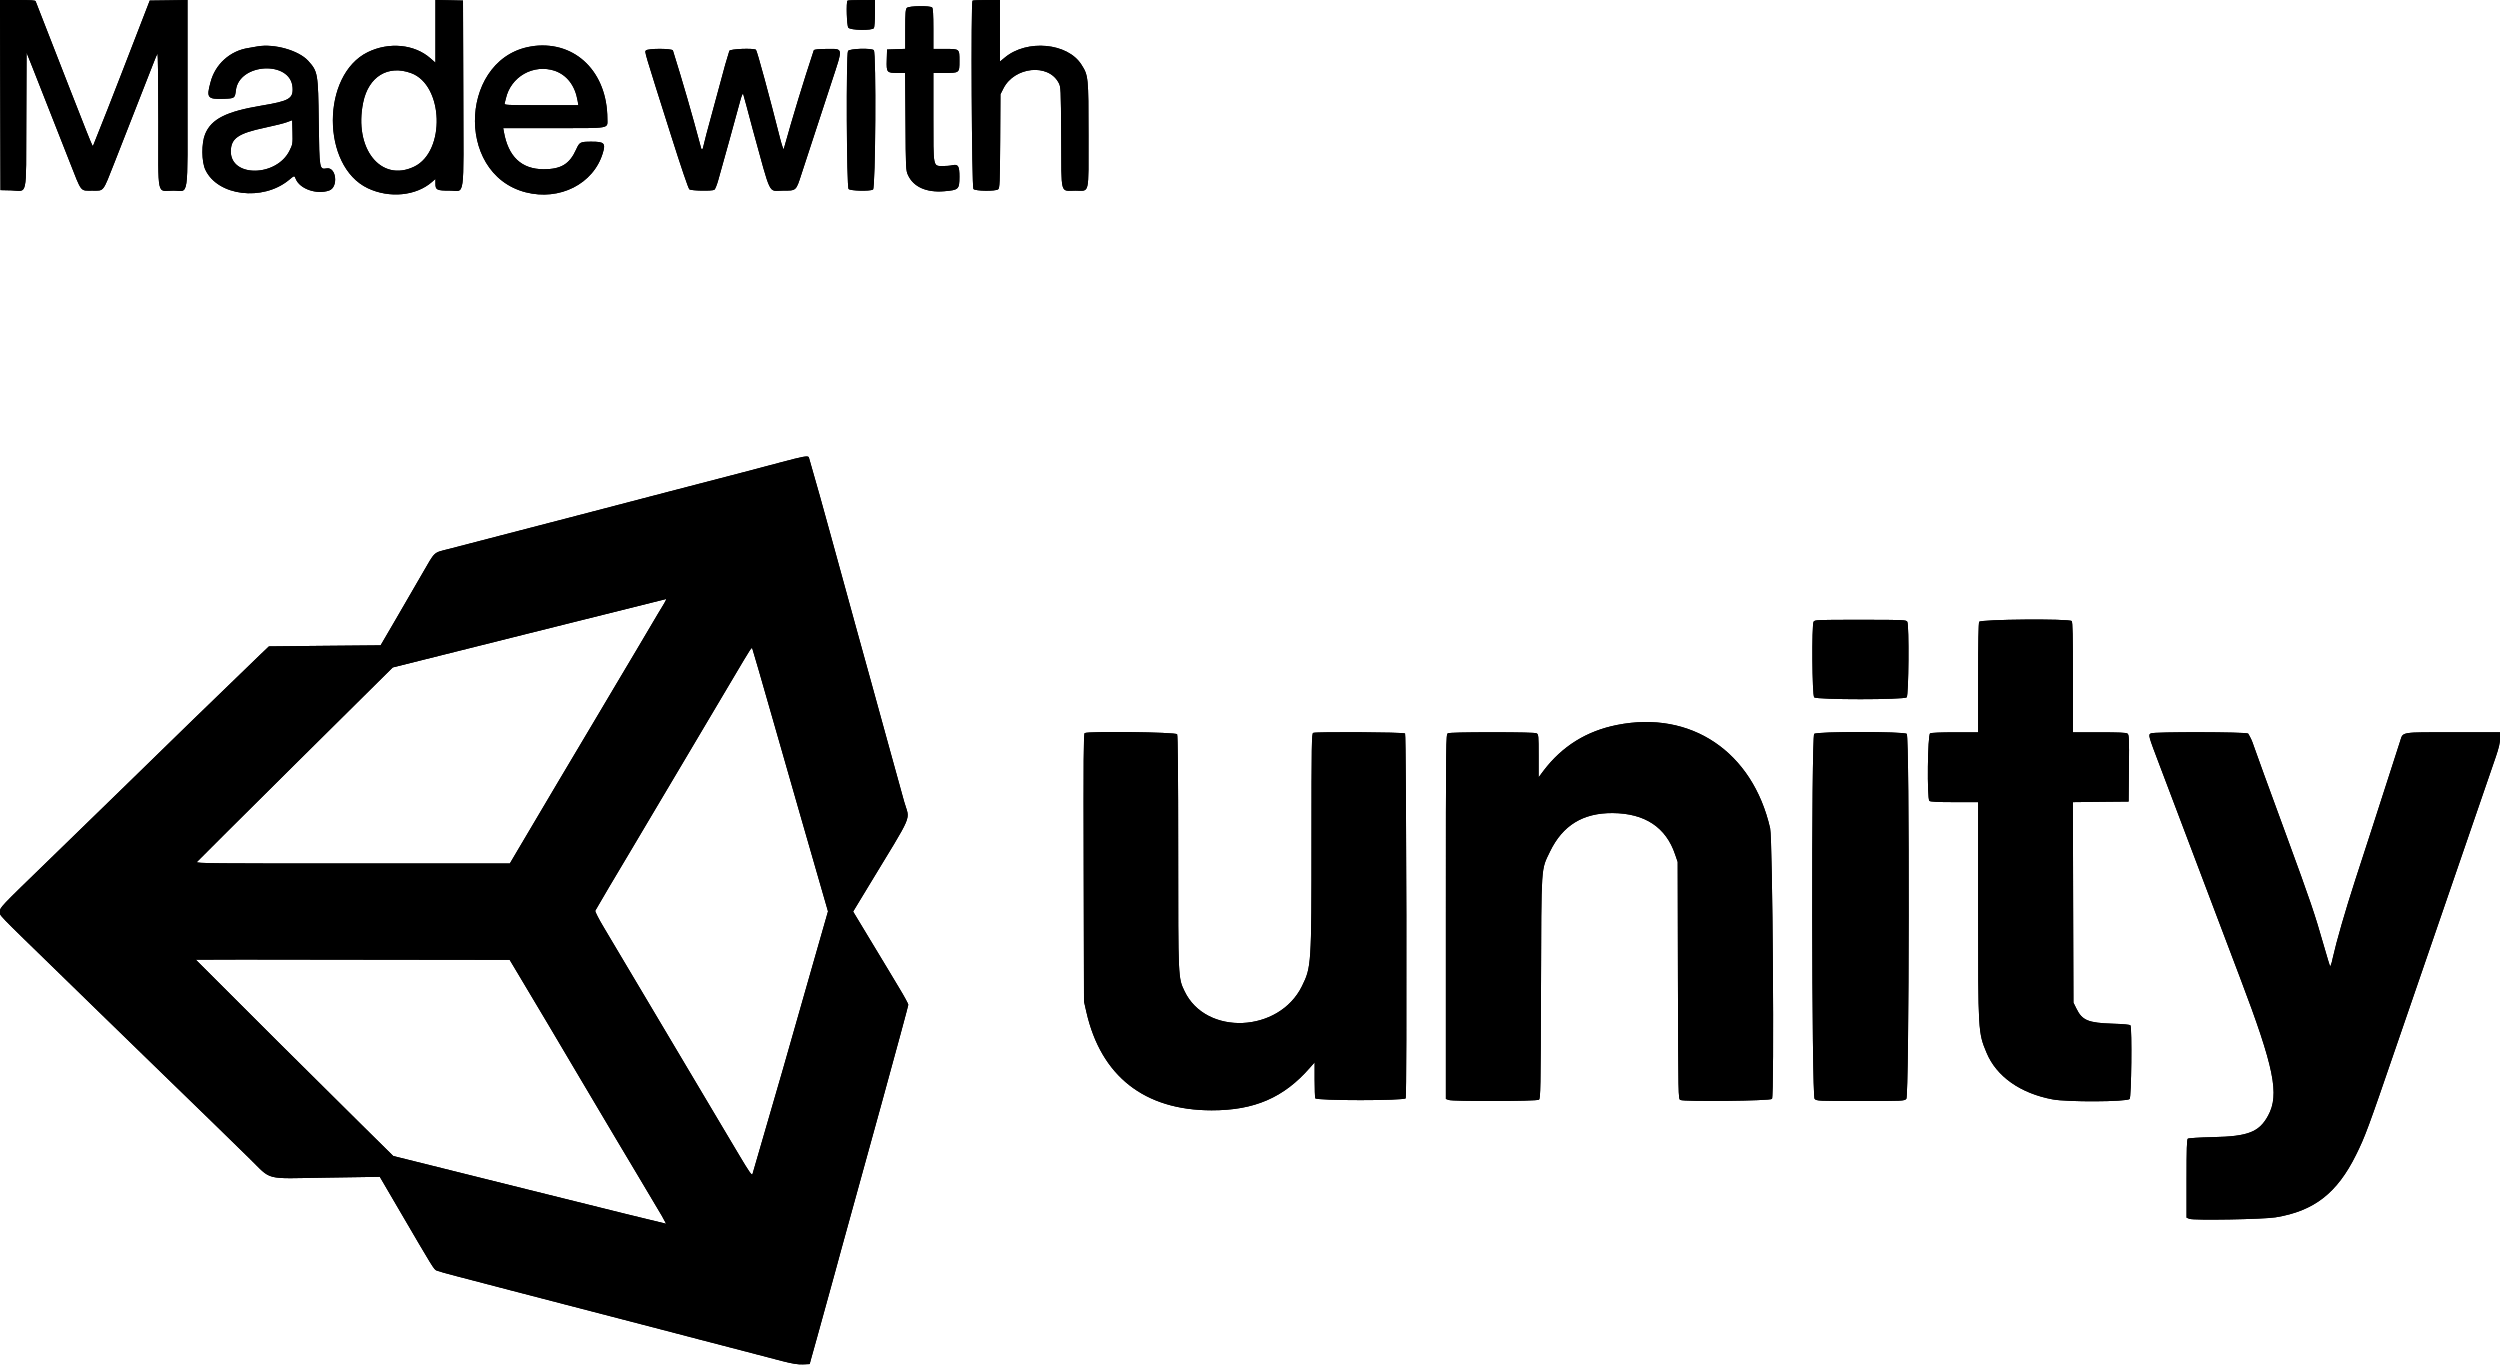
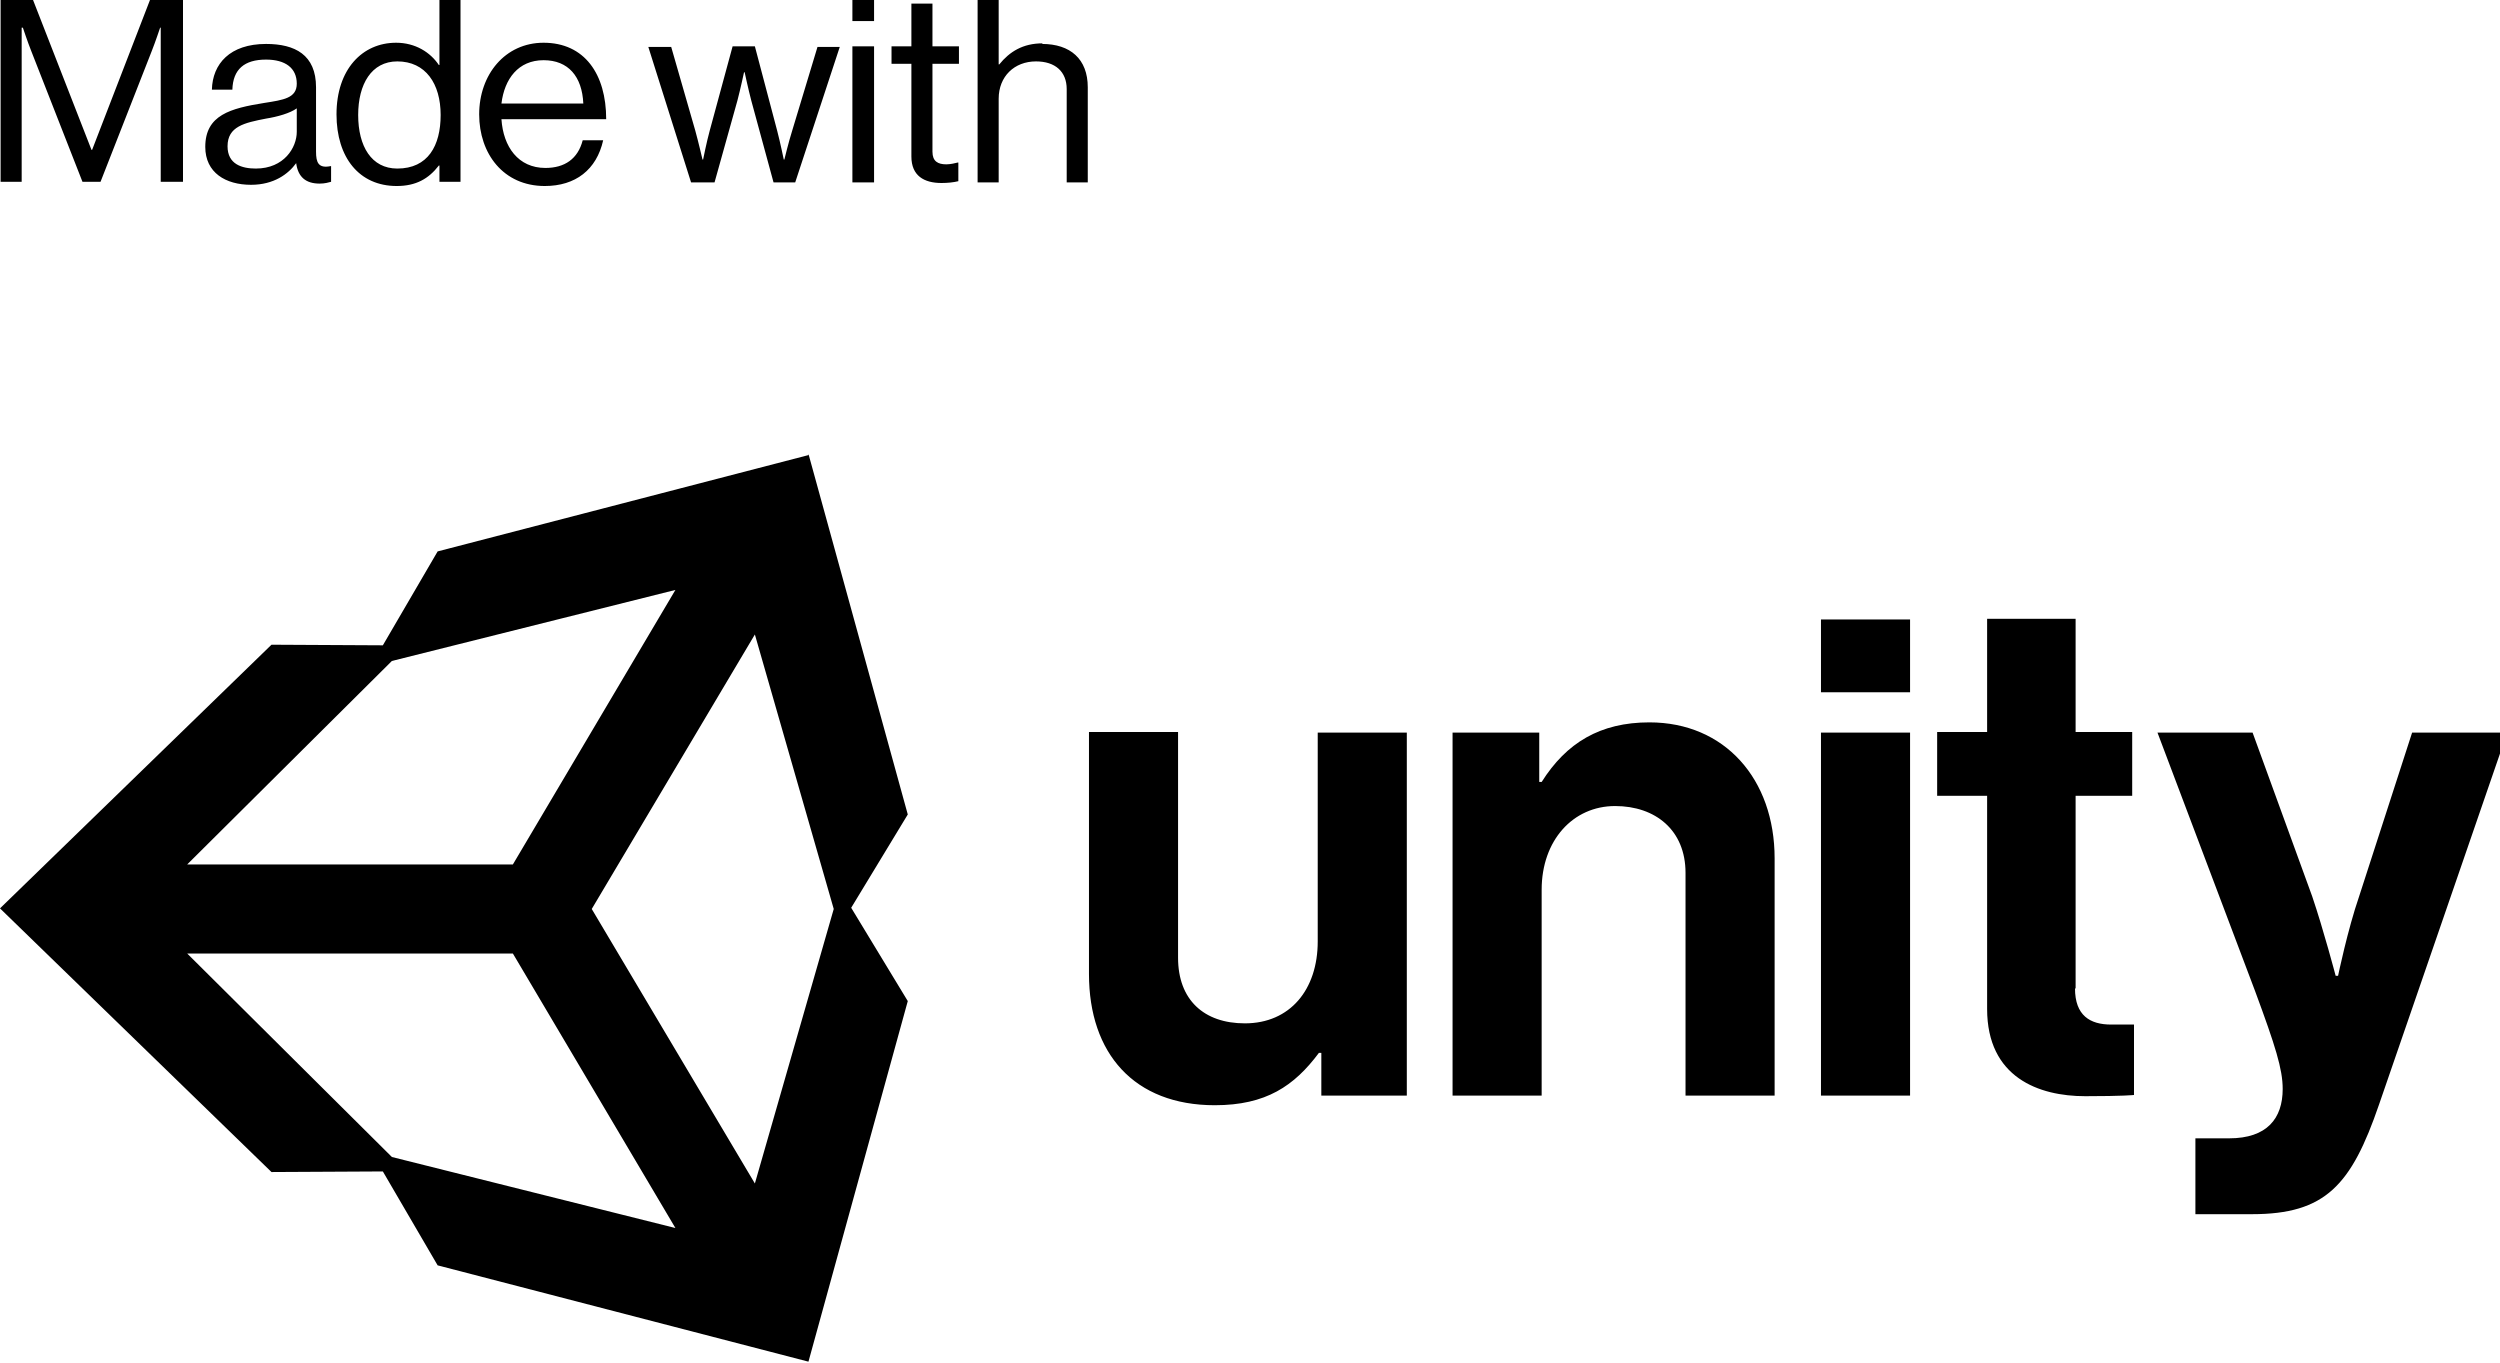
- <svg xmlns="http://www.w3.org/2000/svg" viewBox="0 0 400 218.4" display="block">
-   <g fill-rule="evenodd">
-     <path d="M.04 15.2l.04 15.22 1.71.04c2.67.08 2.37 1.48 2.42-11.17l.04-10.87.9 2.25c.87 2.2 2.57 6.5 6 15.24 1.95 4.96 1.65 4.59 3.6 4.59 1.94 0 1.64.38 3.6-4.58 4.26-10.85 5.8-14.76 6.24-15.92.26-.69.53-1.32.6-1.4.08-.1.14 4.72.14 10.7 0 12.63-.3 11.2 2.4 11.2 2.55 0 2.27 1.94 2.27-15.52V0l-3.02.05-3.02.04-4.48 11.58A868.64 868.64 0 0 1 14.9 23.3c-.14.14.37 1.44-9.2-23.1C5.65.05 4.91 0 2.81 0H0l.04 15.2M69.67 5v5.03l-.8-.7c-2.55-2.25-6.61-2.65-10.03-.98-7.44 3.65-7.45 18.22 0 21.76 3.47 1.65 7.74 1.23 10.28-1l.55-.48v.76c0 1 .22 1.11 2.3 1.11 2.47 0 2.2 1.9 2.16-15.51L74.08.09l-2.2-.05-2.21-.05v5.02M135.6.1c-.23.23-.12 3.98.13 4.32.31.43 3.83.5 4.1.07.08-.14.16-1.2.16-2.38V0h-2.14c-1.18 0-2.19.05-2.25.11m20 0c-.27.27-.12 29.86.15 30.13.34.34 3.52.38 3.95.05.25-.19.28-.95.33-7.7l.04-7.5.48-.95c1.76-3.46 7.16-4.03 8.82-.92.37.69.37.77.42 8.78.05 9.44-.2 8.5 2.28 8.5 2.3 0 2.09.94 2.09-8.85 0-9.35-.02-9.57-1.14-11.32-2.2-3.47-8.7-4.08-12.24-1.13l-.79.65V0h-2.14c-1.18 0-2.19.05-2.25.11M145.1 1.26c-.21.22-.26.77-.26 3.41v3.15l-1.46.05-1.45.05-.05 1.66c-.06 2.02 0 2.09 1.74 2.09h1.2l.06 7.79c.04 7.54.06 7.81.4 8.55.87 1.9 2.95 2.82 5.77 2.59 2.34-.2 2.45-.3 2.46-2.3 0-1.75-.2-2.07-1.15-1.86-.33.08-1 .13-1.5.13-1.6-.03-1.52.36-1.52-7.84v-7.06h1.76c2.42 0 2.41 0 2.41-1.9 0-1.97.04-1.94-2.28-1.94h-1.89V4.62c0-2.28-.06-3.28-.2-3.42-.32-.32-3.7-.27-4.03.06m-59.6 6.1c-11.84 1.34-13 20.38-1.42 23.4 5.44 1.41 10.86-1.33 12.35-6.25.49-1.6.25-1.85-1.82-1.84-1.78 0-1.9.06-2.43 1.24-1.06 2.34-2.4 3.16-5.18 3.17-3.57 0-5.7-2-6.4-6.04l-.1-.54h8.14c9.21 0 8.53.12 8.53-1.5-.01-7.4-5.03-12.4-11.67-11.65m-44.33.08l-1.42.25a7.4 7.4 0 0 0-6.08 5.5c-.68 2.47-.48 2.72 2.13 2.63 1.75-.07 1.77-.09 1.93-1.36.51-4.38 8.76-4.8 9.07-.47.13 1.8-.52 2.18-4.97 2.92-5.67.95-8.02 2.14-9.02 4.56-.6 1.45-.58 4.4.04 5.7 1.97 4.2 9.17 5.08 13.35 1.65.93-.77.88-.76 1.12-.16.66 1.59 3.36 2.52 5.33 1.83 1.5-.52 1.16-3.78-.38-3.54-1.18.2-1.18.21-1.28-7.42-.1-7.82-.14-8.07-1.7-9.8-1.53-1.66-5.43-2.77-8.12-2.29m62.17.64c-.22.27-.4-.34 4.07 13.76 1.55 4.9 2.72 8.34 2.88 8.46.3.24 3.65.3 4 .07.12-.07.4-.76.62-1.54a1375 1375 0 0 0 3.5-12.65c.21-.78.42-1.3.48-1.17.05.14.29 1 .53 1.92.23.91.69 2.6 1 3.75 3.03 11.01 2.45 9.83 4.79 9.83 2.22 0 2.13.08 3.03-2.7l4.84-14.78c1.81-5.52 1.86-5.19-.73-5.19-1.38 0-2.03.07-2.15.21a352.76 352.76 0 0 0-4.81 15.8c-.05.13-.3-.58-.56-1.59-1.7-6.73-3.72-14.19-3.89-14.29-.44-.28-4.09-.14-4.25.17a86.4 86.4 0 0 0-1.27 4.45l-1.93 7.12a93.57 93.57 0 0 0-.92 3.54c-.15.81-.34.88-.48.17a371.11 371.11 0 0 0-4.44-15.35c-.28-.33-4.03-.32-4.3.01m32.32.09c-.31.59-.23 21.76.1 22.08.3.3 3.36.38 3.9.09.4-.22.53-21.9.13-22.3-.37-.37-3.92-.26-4.13.13m-46.93 3.16c1.97.69 3.26 2.38 3.67 4.8l.12.71h-5.94c-5.59 0-5.94-.01-5.86-.29l.2-.79a6.06 6.06 0 0 1 7.81-4.43m-22.96.38c5.18 1.9 5.53 12.52.49 14.96-5.34 2.58-9.7-2.9-8.17-10.28.85-4.14 3.98-6.05 7.68-4.68M46.33 24.1c-2.07 4.2-9.4 4.32-9.4.14.01-2.1 1.14-2.9 5.49-3.82 1.46-.31 3.04-.7 3.5-.88l.83-.31.05 1.92c.04 1.84.03 1.95-.47 2.95M124.83 74c-3.7 1-6.05 1.6-17.5 4.58a4893.93 4893.93 0 0 0-15 3.92 13224.98 13224.98 0 0 0-20.58 5.35c-2.47.64-2.06.26-4.25 4.04l-4.22 7.28-2.38 4.08-8.93.08-8.94.09-1.47 1.4A4341.18 4341.18 0 0 0 20 125.76a11657.94 11657.94 0 0 0-12 11.67c-8.16 7.91-8 7.74-8 8.44 0 .7-.95-.29 9.92 10.29l5.83 5.68 9.08 8.83c8.11 7.87 11.35 11.02 15 14.6 3.8 3.7 2.2 3.3 12.34 3.15l8.6-.13 3.01 5.15c5.55 9.5 5.63 9.64 6.06 9.84.22.1 1.72.53 3.33.94a1114.78 1114.78 0 0 1 8.41 2.2 2400.1 2400.1 0 0 1 9 2.34 9504.78 9504.78 0 0 1 15 3.9l6.42 1.68 5.08 1.32 4.17 1.09 3.9 1.02c1.68.43 2.5.56 3.32.53l1.08-.05.2-.75c.13-.41.57-2.03 1-3.58a2125.73 2125.73 0 0 1 2.83-10.25l1-3.67c.48-1.7 1-3.6 6.5-23.54 2.34-8.5 4.25-15.57 4.25-15.7 0-.14-.65-1.35-1.46-2.68l-1.72-2.87-2.96-4.9-2.69-4.46 2.35-3.88c7.53-12.43 6.71-10.51 5.82-13.69a1259.23 1259.23 0 0 1-2.75-9.95 1081.56 1081.56 0 0 1-2.5-9.08 5565.83 5565.83 0 0 1-2.49-9l-4-14.55a819.9 819.9 0 0 0-3.52-12.54c-.17-.28-.91-.14-4.58.84m-18.51 22.46l-1.08 1.79-3.4 5.75-3.42 5.75-2.92 4.92a968.87 968.87 0 0 1-2.92 4.91l-3.42 5.75a5320.9 5320.9 0 0 1-6.33 10.7l-1.25 2.12H56.44c-22.3.02-25.12-.01-24.94-.23.11-.14 7.21-7.2 15.77-15.7l15.57-15.43 21.79-5.46 21.93-5.48c.07 0-.03.27-.24.6m183.85 3.04c-.3.58-.23 11.76.1 12.08.39.4 14.4.4 14.8 0 .32-.32.4-11.5.1-12.08-.18-.31-.44-.32-7.5-.32-7.07 0-7.33 0-7.5.32m26.5 0c-.11.2-.17 3.34-.17 9v8.68h-3.68c-2.21 0-3.8.06-4 .17-.4.21-.51 10.4-.12 10.8.14.14 1.27.2 4 .2h3.8v17.12c0 19.66 0 19.74 1.35 22.97 1.58 3.8 5.4 6.5 10.57 7.47 2.3.44 11.78.4 12.32-.06.28-.23.4-11.36.13-11.78-.08-.12-1.12-.22-2.87-.27-3.9-.13-4.85-.53-5.77-2.4l-.48-.97-.05-16.04-.04-16.04 4.46-.05 4.46-.04.05-5.33c.04-4.87.02-5.36-.24-5.55-.21-.15-1.4-.2-4.5-.2h-4.22v-8.8c0-6.63-.05-8.85-.2-9-.4-.4-14.59-.28-14.8.12M123.6 114.92c2.66 9.28 6.7 23.4 8.39 29.2l.49 1.7-2.47 8.63a3886.3 3886.3 0 0 1-9.62 33.43c-.1.23-.57-.45-2.04-2.92l-3.35-5.63a8879.72 8879.72 0 0 1-12.13-20.41l-3.42-5.75-2.81-4.73c-.82-1.36-1.44-2.58-1.4-2.72.1-.22 3.92-6.7 5.94-10.05l3.66-6.17 4.75-8 7.71-13c3.01-5.08 2.95-4.99 3.08-4.7.07.16 1.52 5.16 3.22 11.12M258.7 116c-4.86.97-8.76 3.4-11.72 7.3l-.8 1.07v-3.43c0-3.23-.02-3.45-.33-3.61-.2-.11-2.74-.17-7.09-.17s-6.89.06-7.1.17c-.31.17-.32.67-.32 29.34v29.16l.43.16c.68.26 14.1.22 14.46-.04.25-.2.28-1.6.33-17.88.06-20.03-.02-18.8 1.44-21.83 2.03-4.19 5.27-6.18 10.01-6.15 5.17.03 8.56 2.27 10.02 6.65l.4 1.17.04 18.95c.05 18.63.06 18.96.38 19.13.56.3 14.47.15 14.67-.17.38-.59.1-41.57-.3-43.3-2.81-12.25-12.67-18.9-24.52-16.52m-85.15 1.3c-.18.1-.2 4.26-.16 21.54l.05 21.4.38 1.67c2.33 10.26 9.28 15.73 20.03 15.74 6.84.01 11.56-2.03 15.72-6.8l.77-.87v2.74c0 1.5.05 2.86.1 3 .16.4 14.31.4 14.47 0 .21-.54.11-58.15-.1-58.36-.21-.22-14.16-.3-14.7-.1-.24.09-.27 1.75-.27 17.04 0 20.14-.02 20.42-1.52 23.48-3.67 7.48-15.39 7.98-18.8.8-1.02-2.13-1.01-1.96-1.01-22.29 0-12.43-.06-18.6-.17-18.81-.19-.34-14.27-.52-14.8-.18m116.73.12c-.46.46-.4 57.94.07 58.4.33.33.56.34 7.34.34 6.77 0 7-.01 7.33-.34.46-.46.53-57.94.07-58.4-.4-.4-14.41-.4-14.8 0m53.86-.08c-.44.25-.44.26 1.43 5.18a16751.34 16751.34 0 0 1 12.86 33.97c5.45 14.36 6.31 18.63 4.47 22.01-1.43 2.63-3.2 3.33-8.8 3.44-2.24.05-3.93.16-4.05.25-.16.14-.2 1.62-.2 6.4v6.24l.45.18c.7.27 11.87.08 13.8-.24 6.16-1.01 9.83-3.87 12.86-9.99 1.45-2.92 1.95-4.28 6.38-17.2a12813.98 12813.98 0 0 1 10.75-31.26 4092.92 4092.92 0 0 0 5.24-15.24c.49-1.44.68-2.26.68-2.96v-.96h-7.51c-8.47 0-8-.08-8.46 1.37l-2.03 6.3-2.58 8c-.5 1.5-1.65 5.07-2.57 7.91-1.63 5.04-3 9.77-3.62 12.54a6.23 6.23 0 0 1-.4 1.38c-.04 0-.52-1.56-1.06-3.46-1.39-4.89-2.14-7.1-5.94-17.46-3.63-9.9-4.3-11.74-5.25-14.42a8.56 8.56 0 0 0-.89-1.95c-.33-.27-15.1-.3-15.56-.03M82.8 155.67A2896.62 2896.62 0 0 1 92.5 172l3.41 5.75 2.92 4.92 2.93 4.91c1.08 1.84 2.62 4.42 3.42 5.75a33.4 33.4 0 0 1 1.4 2.47c-.02.02-9.85-2.4-21.85-5.4l-21.81-5.44-5-4.94a5230.17 5230.17 0 0 1-26.59-26.47c0-.03 11.3-.03 25.12 0l25.1.03 1.25 2.09" />
-     <path d="M.04 15.2l.04 15.22 1.71.04c2.67.08 2.37 1.48 2.42-11.17l.04-10.87.9 2.25c.87 2.2 2.57 6.5 6 15.24 1.95 4.96 1.65 4.59 3.6 4.59 1.94 0 1.64.38 3.6-4.58 4.26-10.85 5.8-14.76 6.24-15.92.26-.69.53-1.32.6-1.4.08-.1.14 4.72.14 10.7 0 12.63-.3 11.2 2.4 11.2 2.55 0 2.27 1.94 2.27-15.52V0l-3.02.05-3.02.04-4.48 11.58A868.64 868.64 0 0 1 14.9 23.3c-.14.14.37 1.44-9.2-23.1C5.65.05 4.91 0 2.81 0H0l.04 15.2M69.67 5v5.03l-.8-.7c-2.55-2.25-6.61-2.65-10.03-.98-7.44 3.65-7.45 18.22 0 21.76 3.47 1.65 7.74 1.23 10.28-1l.55-.48v.76c0 1 .22 1.11 2.3 1.11 2.47 0 2.2 1.9 2.16-15.51L74.08.09l-2.2-.05-2.21-.05v5.02M135.6.1c-.23.23-.12 3.98.13 4.32.31.43 3.83.5 4.1.07.08-.14.16-1.2.16-2.38V0h-2.14c-1.18 0-2.19.05-2.25.11m20 0c-.27.27-.12 29.86.15 30.13.34.34 3.52.38 3.95.05.25-.19.28-.95.33-7.7l.04-7.5.48-.95c1.76-3.46 7.16-4.03 8.82-.92.37.69.37.77.42 8.78.05 9.44-.2 8.5 2.28 8.5 2.3 0 2.09.94 2.09-8.85 0-9.35-.02-9.57-1.14-11.32-2.2-3.47-8.7-4.08-12.24-1.13l-.79.65V0h-2.14c-1.18 0-2.19.05-2.25.11M145.1 1.26c-.21.22-.26.77-.26 3.41v3.15l-1.46.05-1.45.05-.05 1.66c-.06 2.02 0 2.09 1.74 2.09h1.2l.06 7.79c.04 7.54.06 7.81.4 8.55.87 1.9 2.95 2.82 5.77 2.59 2.34-.2 2.45-.3 2.46-2.3 0-1.75-.2-2.07-1.15-1.86-.33.08-1 .13-1.5.13-1.6-.03-1.52.36-1.52-7.84v-7.06h1.76c2.42 0 2.41 0 2.41-1.9 0-1.97.04-1.94-2.28-1.94h-1.89V4.62c0-2.28-.06-3.28-.2-3.42-.32-.32-3.7-.27-4.03.06m-59.6 6.1c-11.84 1.34-13 20.38-1.42 23.4 5.44 1.41 10.86-1.33 12.35-6.25.49-1.6.25-1.85-1.82-1.84-1.78 0-1.9.06-2.43 1.24-1.06 2.34-2.4 3.16-5.18 3.17-3.57 0-5.7-2-6.4-6.04l-.1-.54h8.14c9.21 0 8.53.12 8.53-1.5-.01-7.4-5.03-12.4-11.67-11.65m-44.33.08l-1.42.25a7.4 7.4 0 0 0-6.08 5.5c-.68 2.47-.48 2.72 2.13 2.63 1.75-.07 1.77-.09 1.93-1.36.51-4.38 8.76-4.8 9.07-.47.13 1.8-.52 2.18-4.97 2.92-5.67.95-8.02 2.14-9.02 4.56-.6 1.45-.58 4.4.04 5.7 1.97 4.2 9.17 5.08 13.35 1.65.93-.77.88-.76 1.12-.16.66 1.59 3.36 2.52 5.33 1.83 1.5-.52 1.16-3.78-.38-3.54-1.18.2-1.18.21-1.28-7.42-.1-7.82-.14-8.07-1.7-9.8-1.53-1.66-5.43-2.77-8.12-2.29m62.17.64c-.22.27-.4-.34 4.07 13.76 1.55 4.9 2.72 8.34 2.88 8.46.3.24 3.65.3 4 .07.12-.07.4-.76.62-1.54a1375 1375 0 0 0 3.5-12.65c.21-.78.42-1.3.48-1.17.05.14.29 1 .53 1.92.23.91.69 2.6 1 3.75 3.03 11.01 2.45 9.83 4.79 9.83 2.22 0 2.13.08 3.03-2.7l4.84-14.78c1.81-5.52 1.86-5.19-.73-5.19-1.38 0-2.03.07-2.15.21a352.76 352.76 0 0 0-4.81 15.8c-.05.13-.3-.58-.56-1.59-1.7-6.73-3.72-14.19-3.89-14.29-.44-.28-4.09-.14-4.25.17a86.4 86.4 0 0 0-1.27 4.45l-1.93 7.12a93.57 93.57 0 0 0-.92 3.54c-.15.81-.34.88-.48.17a371.11 371.11 0 0 0-4.44-15.35c-.28-.33-4.03-.32-4.3.01m32.32.09c-.31.59-.23 21.76.1 22.08.3.3 3.36.38 3.9.09.4-.22.53-21.9.13-22.3-.37-.37-3.92-.26-4.13.13m-46.93 3.16c1.97.69 3.26 2.38 3.67 4.8l.12.71h-5.94c-5.59 0-5.94-.01-5.86-.29l.2-.79a6.06 6.06 0 0 1 7.81-4.43m-22.96.38c5.18 1.9 5.53 12.52.49 14.96-5.34 2.58-9.7-2.9-8.17-10.28.85-4.14 3.98-6.05 7.68-4.68M46.33 24.1c-2.07 4.2-9.4 4.32-9.4.14.01-2.1 1.14-2.9 5.49-3.82 1.46-.31 3.04-.7 3.5-.88l.83-.31.05 1.92c.04 1.84.03 1.95-.47 2.95M124.83 74c-3.7 1-6.05 1.6-17.5 4.58a4893.93 4893.93 0 0 0-15 3.92 13224.98 13224.98 0 0 0-20.58 5.35c-2.47.64-2.06.26-4.25 4.04l-4.22 7.28-2.38 4.08-8.93.08-8.94.09-1.47 1.4A4341.18 4341.18 0 0 0 20 125.76a11657.94 11657.94 0 0 0-12 11.67c-8.16 7.91-8 7.74-8 8.44 0 .7-.95-.29 9.92 10.29l5.83 5.68 9.08 8.83c8.11 7.87 11.35 11.02 15 14.6 3.8 3.7 2.2 3.3 12.34 3.15l8.6-.13 3.01 5.15c5.55 9.5 5.63 9.64 6.06 9.84.22.1 1.72.53 3.33.94a1114.78 1114.78 0 0 1 8.41 2.2 2400.1 2400.1 0 0 1 9 2.34 9504.78 9504.78 0 0 1 15 3.9l6.42 1.68 5.08 1.32 4.17 1.09 3.9 1.02c1.68.43 2.5.56 3.32.53l1.08-.05.2-.75c.13-.41.57-2.03 1-3.58a2125.73 2125.73 0 0 1 2.83-10.25l1-3.67c.48-1.7 1-3.6 6.5-23.54 2.34-8.5 4.25-15.57 4.25-15.7 0-.14-.65-1.35-1.46-2.68l-1.72-2.87-2.96-4.9-2.69-4.46 2.35-3.88c7.53-12.43 6.71-10.51 5.82-13.69a1259.23 1259.23 0 0 1-2.75-9.95 1081.56 1081.56 0 0 1-2.5-9.08 5565.83 5565.83 0 0 1-2.49-9l-4-14.55a819.9 819.9 0 0 0-3.52-12.54c-.17-.28-.91-.14-4.58.84m-18.51 22.46l-1.08 1.79-3.4 5.75-3.42 5.75-2.92 4.92a968.87 968.87 0 0 1-2.92 4.91l-3.42 5.75a5320.9 5320.9 0 0 1-6.33 10.7l-1.25 2.12H56.44c-22.3.02-25.12-.01-24.94-.23.11-.14 7.21-7.2 15.77-15.7l15.57-15.43 21.79-5.46 21.93-5.48c.07 0-.03.27-.24.6m183.85 3.04c-.3.58-.23 11.76.1 12.08.39.4 14.4.4 14.8 0 .32-.32.4-11.5.1-12.08-.18-.31-.44-.32-7.5-.32-7.07 0-7.33 0-7.5.32m26.5 0c-.11.2-.17 3.34-.17 9v8.68h-3.68c-2.21 0-3.8.06-4 .17-.4.21-.51 10.4-.12 10.8.14.14 1.27.2 4 .2h3.8v17.12c0 19.66 0 19.74 1.35 22.97 1.58 3.8 5.4 6.5 10.57 7.47 2.3.44 11.78.4 12.32-.06.28-.23.4-11.36.13-11.78-.08-.12-1.12-.22-2.87-.27-3.9-.13-4.85-.53-5.77-2.4l-.48-.97-.05-16.04-.04-16.04 4.46-.05 4.46-.04.05-5.33c.04-4.87.02-5.36-.24-5.55-.21-.15-1.4-.2-4.5-.2h-4.22v-8.8c0-6.63-.05-8.85-.2-9-.4-.4-14.59-.28-14.8.12M123.6 114.92c2.66 9.28 6.7 23.4 8.39 29.2l.49 1.7-2.47 8.63a3886.3 3886.3 0 0 1-9.62 33.43c-.1.23-.57-.45-2.04-2.92l-3.35-5.63a8879.72 8879.72 0 0 1-12.13-20.41l-3.42-5.75-2.81-4.73c-.82-1.36-1.44-2.58-1.4-2.72.1-.22 3.92-6.7 5.94-10.05l3.66-6.17 4.75-8 7.71-13c3.01-5.08 2.95-4.99 3.08-4.7.07.16 1.52 5.16 3.22 11.12M258.7 116c-4.86.97-8.76 3.4-11.72 7.3l-.8 1.07v-3.43c0-3.23-.02-3.45-.33-3.61-.2-.11-2.74-.17-7.09-.17s-6.89.06-7.1.17c-.31.17-.32.67-.32 29.34v29.16l.43.16c.68.26 14.1.22 14.46-.04.25-.2.28-1.6.33-17.88.06-20.03-.02-18.8 1.44-21.83 2.03-4.19 5.27-6.18 10.01-6.15 5.17.03 8.56 2.27 10.02 6.65l.4 1.17.04 18.95c.05 18.63.06 18.96.38 19.13.56.3 14.47.15 14.67-.17.38-.59.1-41.57-.3-43.3-2.81-12.25-12.67-18.9-24.52-16.52m-85.15 1.3c-.18.1-.2 4.26-.16 21.54l.05 21.4.38 1.67c2.33 10.26 9.28 15.73 20.03 15.74 6.84.01 11.56-2.03 15.72-6.8l.77-.87v2.74c0 1.5.05 2.86.1 3 .16.4 14.31.4 14.47 0 .21-.54.11-58.15-.1-58.36-.21-.22-14.16-.3-14.7-.1-.24.09-.27 1.75-.27 17.04 0 20.14-.02 20.42-1.52 23.48-3.67 7.48-15.39 7.98-18.8.8-1.02-2.13-1.01-1.96-1.01-22.29 0-12.43-.06-18.6-.17-18.81-.19-.34-14.27-.52-14.8-.18m116.73.12c-.46.46-.4 57.94.07 58.4.33.33.56.34 7.34.34 6.77 0 7-.01 7.33-.34.46-.46.53-57.94.07-58.4-.4-.4-14.41-.4-14.8 0m53.86-.08c-.44.25-.44.26 1.43 5.18a16751.34 16751.34 0 0 1 12.86 33.97c5.45 14.36 6.31 18.63 4.47 22.01-1.43 2.63-3.2 3.33-8.8 3.44-2.24.05-3.93.16-4.05.25-.16.14-.2 1.62-.2 6.4v6.24l.45.18c.7.27 11.87.08 13.8-.24 6.16-1.01 9.83-3.87 12.86-9.99 1.45-2.92 1.95-4.28 6.38-17.2a12813.98 12813.98 0 0 1 10.75-31.26 4092.92 4092.92 0 0 0 5.24-15.24c.49-1.44.68-2.26.68-2.96v-.96h-7.51c-8.47 0-8-.08-8.46 1.37l-2.03 6.3-2.58 8c-.5 1.5-1.65 5.07-2.57 7.91-1.63 5.04-3 9.77-3.62 12.54a6.23 6.23 0 0 1-.4 1.38c-.04 0-.52-1.56-1.06-3.46-1.39-4.89-2.14-7.1-5.94-17.46-3.63-9.9-4.3-11.74-5.25-14.42a8.56 8.56 0 0 0-.89-1.95c-.33-.27-15.1-.3-15.56-.03M82.8 155.67A2896.62 2896.62 0 0 1 92.5 172l3.41 5.75 2.92 4.92 2.93 4.91c1.08 1.84 2.62 4.42 3.42 5.75a33.4 33.4 0 0 1 1.4 2.47c-.02.02-9.85-2.4-21.85-5.4l-21.81-5.44-5-4.94a5230.17 5230.17 0 0 1-26.59-26.47c0-.03 11.3-.03 25.12 0l25.1.03 1.25 2.09" />
-   </g>
+ <svg xmlns="http://www.w3.org/2000/svg" viewBox="0 0 4153 2264">
+   <path fil="#fff" d="M37 46h1s8 24 14 39l85 217h30l85-217c6-15 14-39 14-39h1v256h37V-10h-51L153 249h-1L51-10H1v312h35V46zM493 181v38c0 26-21 61-68 61-23 0-47-7-47-37 0-33 28-39 64-46 19-3 40-9 51-17zm-54-10c-56 9-98 20-98 73 0 43 34 63 76 63 38 0 62-18 75-36 3 23 16 34 39 34 9 0 15-2 19-3v-26h-1c-20 4-24-6-24-24V145c0-54-35-72-83-72-60 0-89 33-90 76h34c1-34 20-50 56-50 32 0 51 14 51 40 0 24-22 27-54 32zM660 102c47 0 72 37 72 89 0 51-21 89-72 89-43 0-65-37-65-89 0-51 22-89 65-89zm-1 207c32 0 53-12 70-34h1v27h35V-10h-35v118h-1c-14-21-39-37-71-37-56 0-99 44-99 119 0 72 38 119 100 119zM903 100c41 0 64 27 66 72H833c5-41 28-72 70-72zm2 209c51 0 86-27 97-76h-34c-8 31-30 46-62 46-45 0-70-35-73-81h174c0-75-36-127-104-127-64 0-107 53-107 119 0 65 40 119 109 119zM1187 303l38-136c5-19 11-47 11-47h1s6 28 11 47l37 136h36l74-225h-37l-42 139c-6 19-13 48-13 48h-1s-6-29-11-48l-37-140h-37l-38 140c-5 18-11 48-11 48h-1s-7-30-12-48l-40-139h-38l71 225h37zM1416 303h36V77h-36zM1416 35h36V-9h-36zM1549 6h-35v71h-33v29h33v154c0 32 21 44 50 44 10 0 20-1 28-3v-31h-1c-4 1-12 3-19 3-14 0-23-5-23-21V106h44V77h-44V6zM1732 72c-33 0-55 14-72 35h-1V-9h-35v312h35V164c0-37 26-62 62-62 32 0 51 17 51 46v155h35V145c0-47-29-72-76-72zM1254 1966l-271-456 271-456 131 456-131 456zm-603-44l-340-338h541l270 456-471-118zm0-824l471-118-270 456H311l340-338zm692-342L727 916l-91 156-185-1L0 1509l451 438 185-1 91 156 616 160 165-599-94-155 94-155-165-599zM2740 1200c-82 0-138 34-179 99h-4v-82h-144v603h148v-342c0-82 52-139 122-139 67 0 117 40 117 111v370h148v-394c0-132-83-226-208-226zM2189 1564c0 80-46 136-121 136-68 0-111-39-111-109v-375h-148v402c0 132 75 218 209 218 85 0 132-32 173-87h4v71h142v-603h-148v348zM3025 1820h148v-603h-148zM3025 1150h148v-121h-148zM4007 1217l-88 272c-19 55-35 132-35 132h-4s-20-76-39-132l-99-272h-158l162 429c34 92 46 130 46 163 0 49-26 82-89 82h-56v126h94c122 0 165-48 211-182l213-618h-157zM3448 1642v-320h94v-106h-94v-188h-147v188h-83v106h83v354c0 114 86 145 163 145 63 0 81-2 81-2v-117h-38c-35 0-60-15-60-60z" />
</svg>
